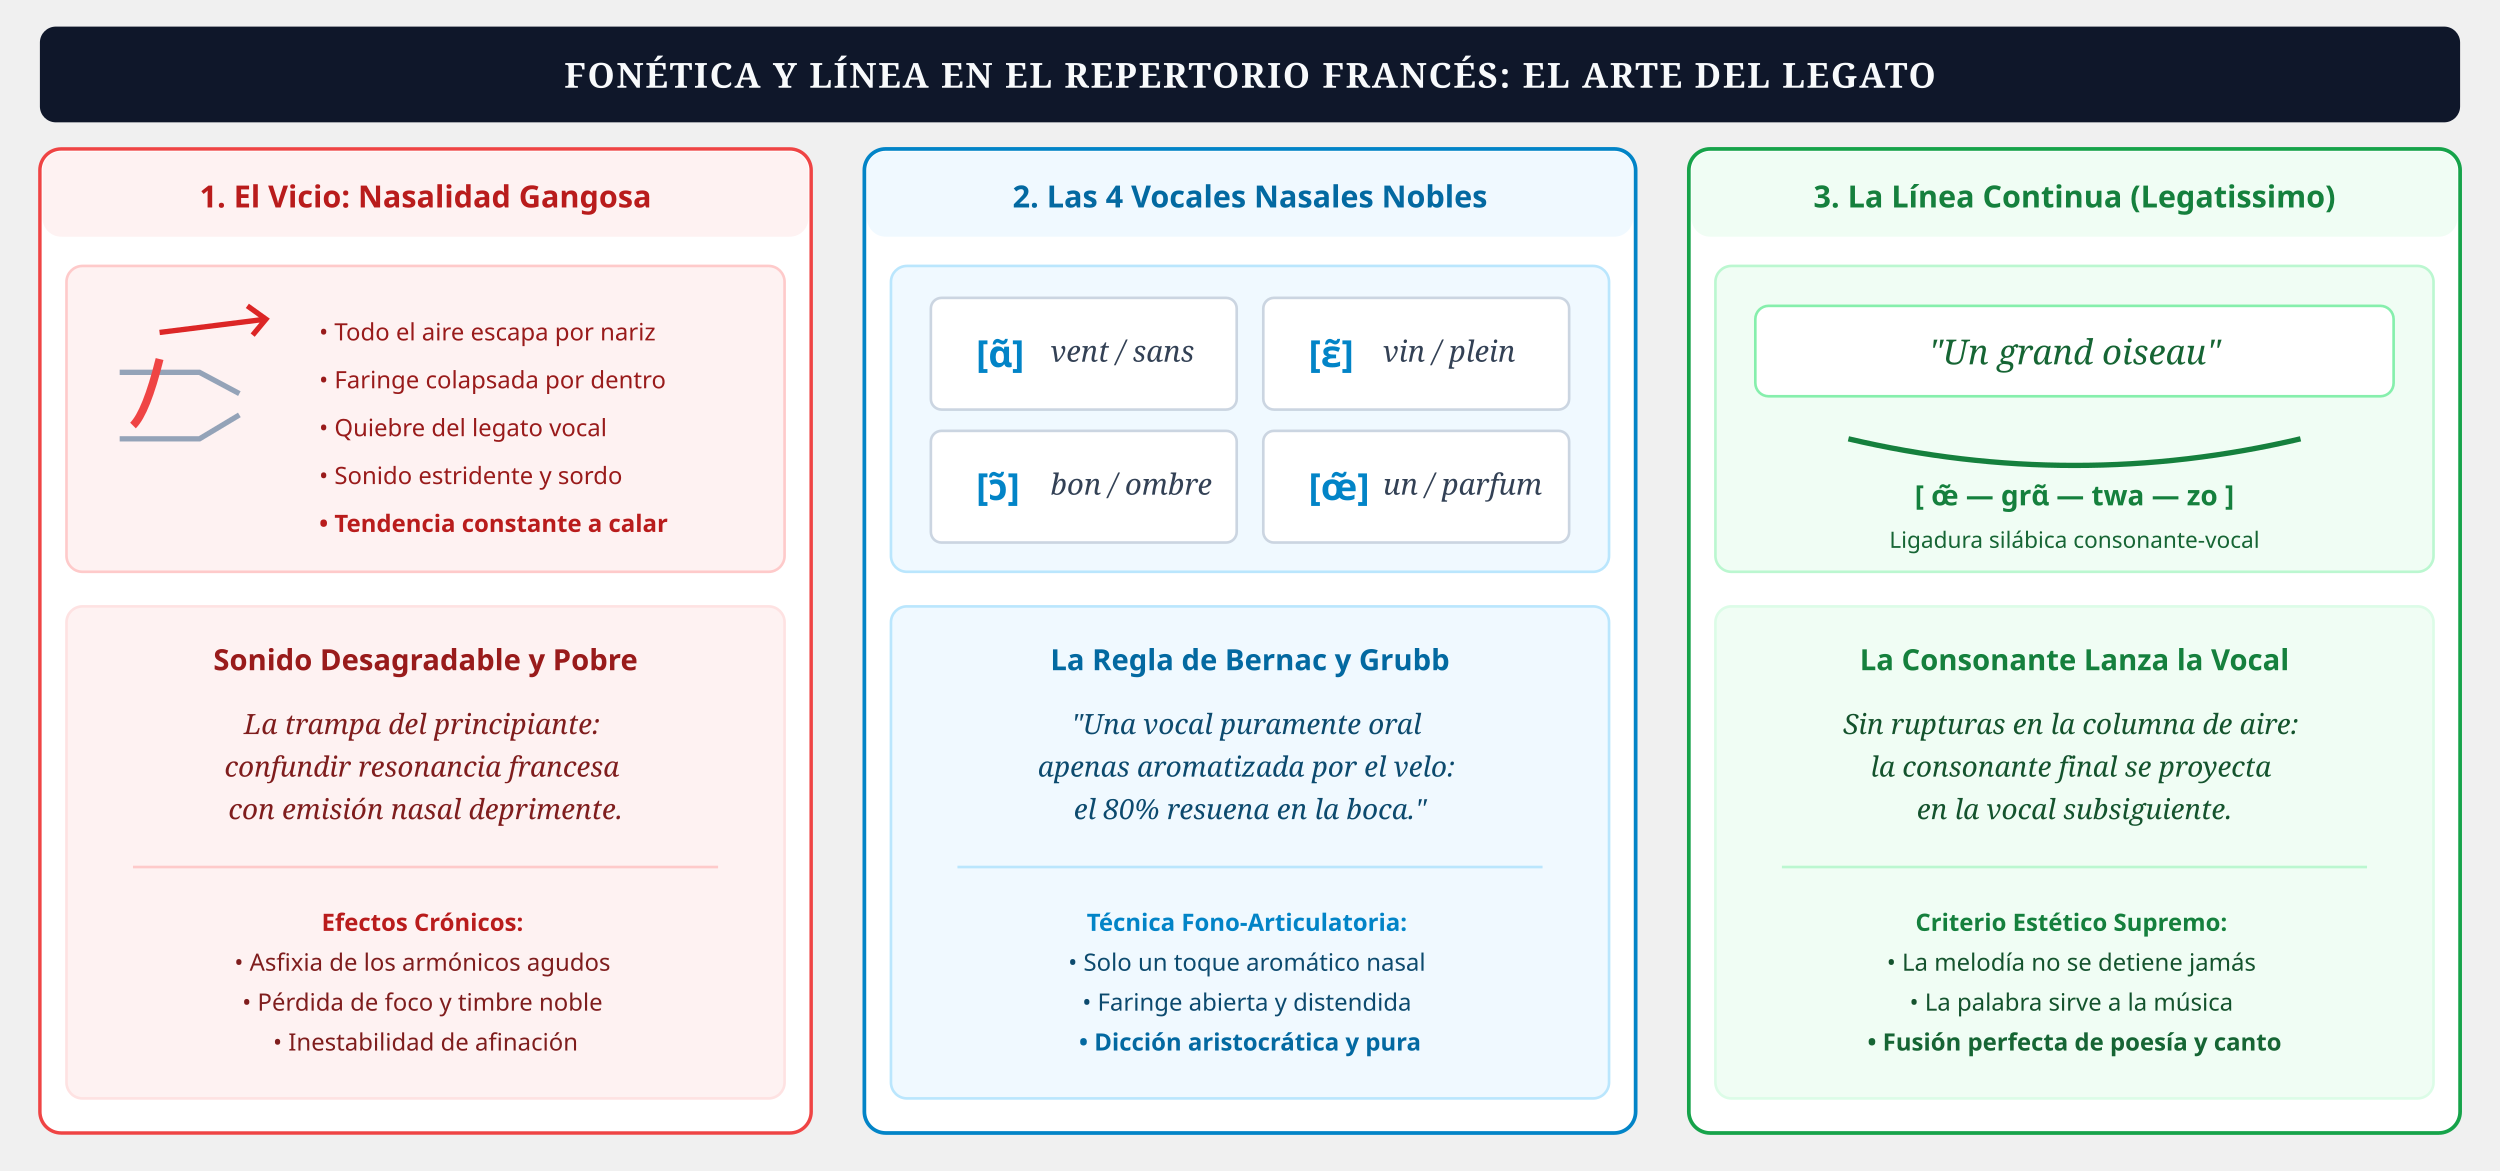
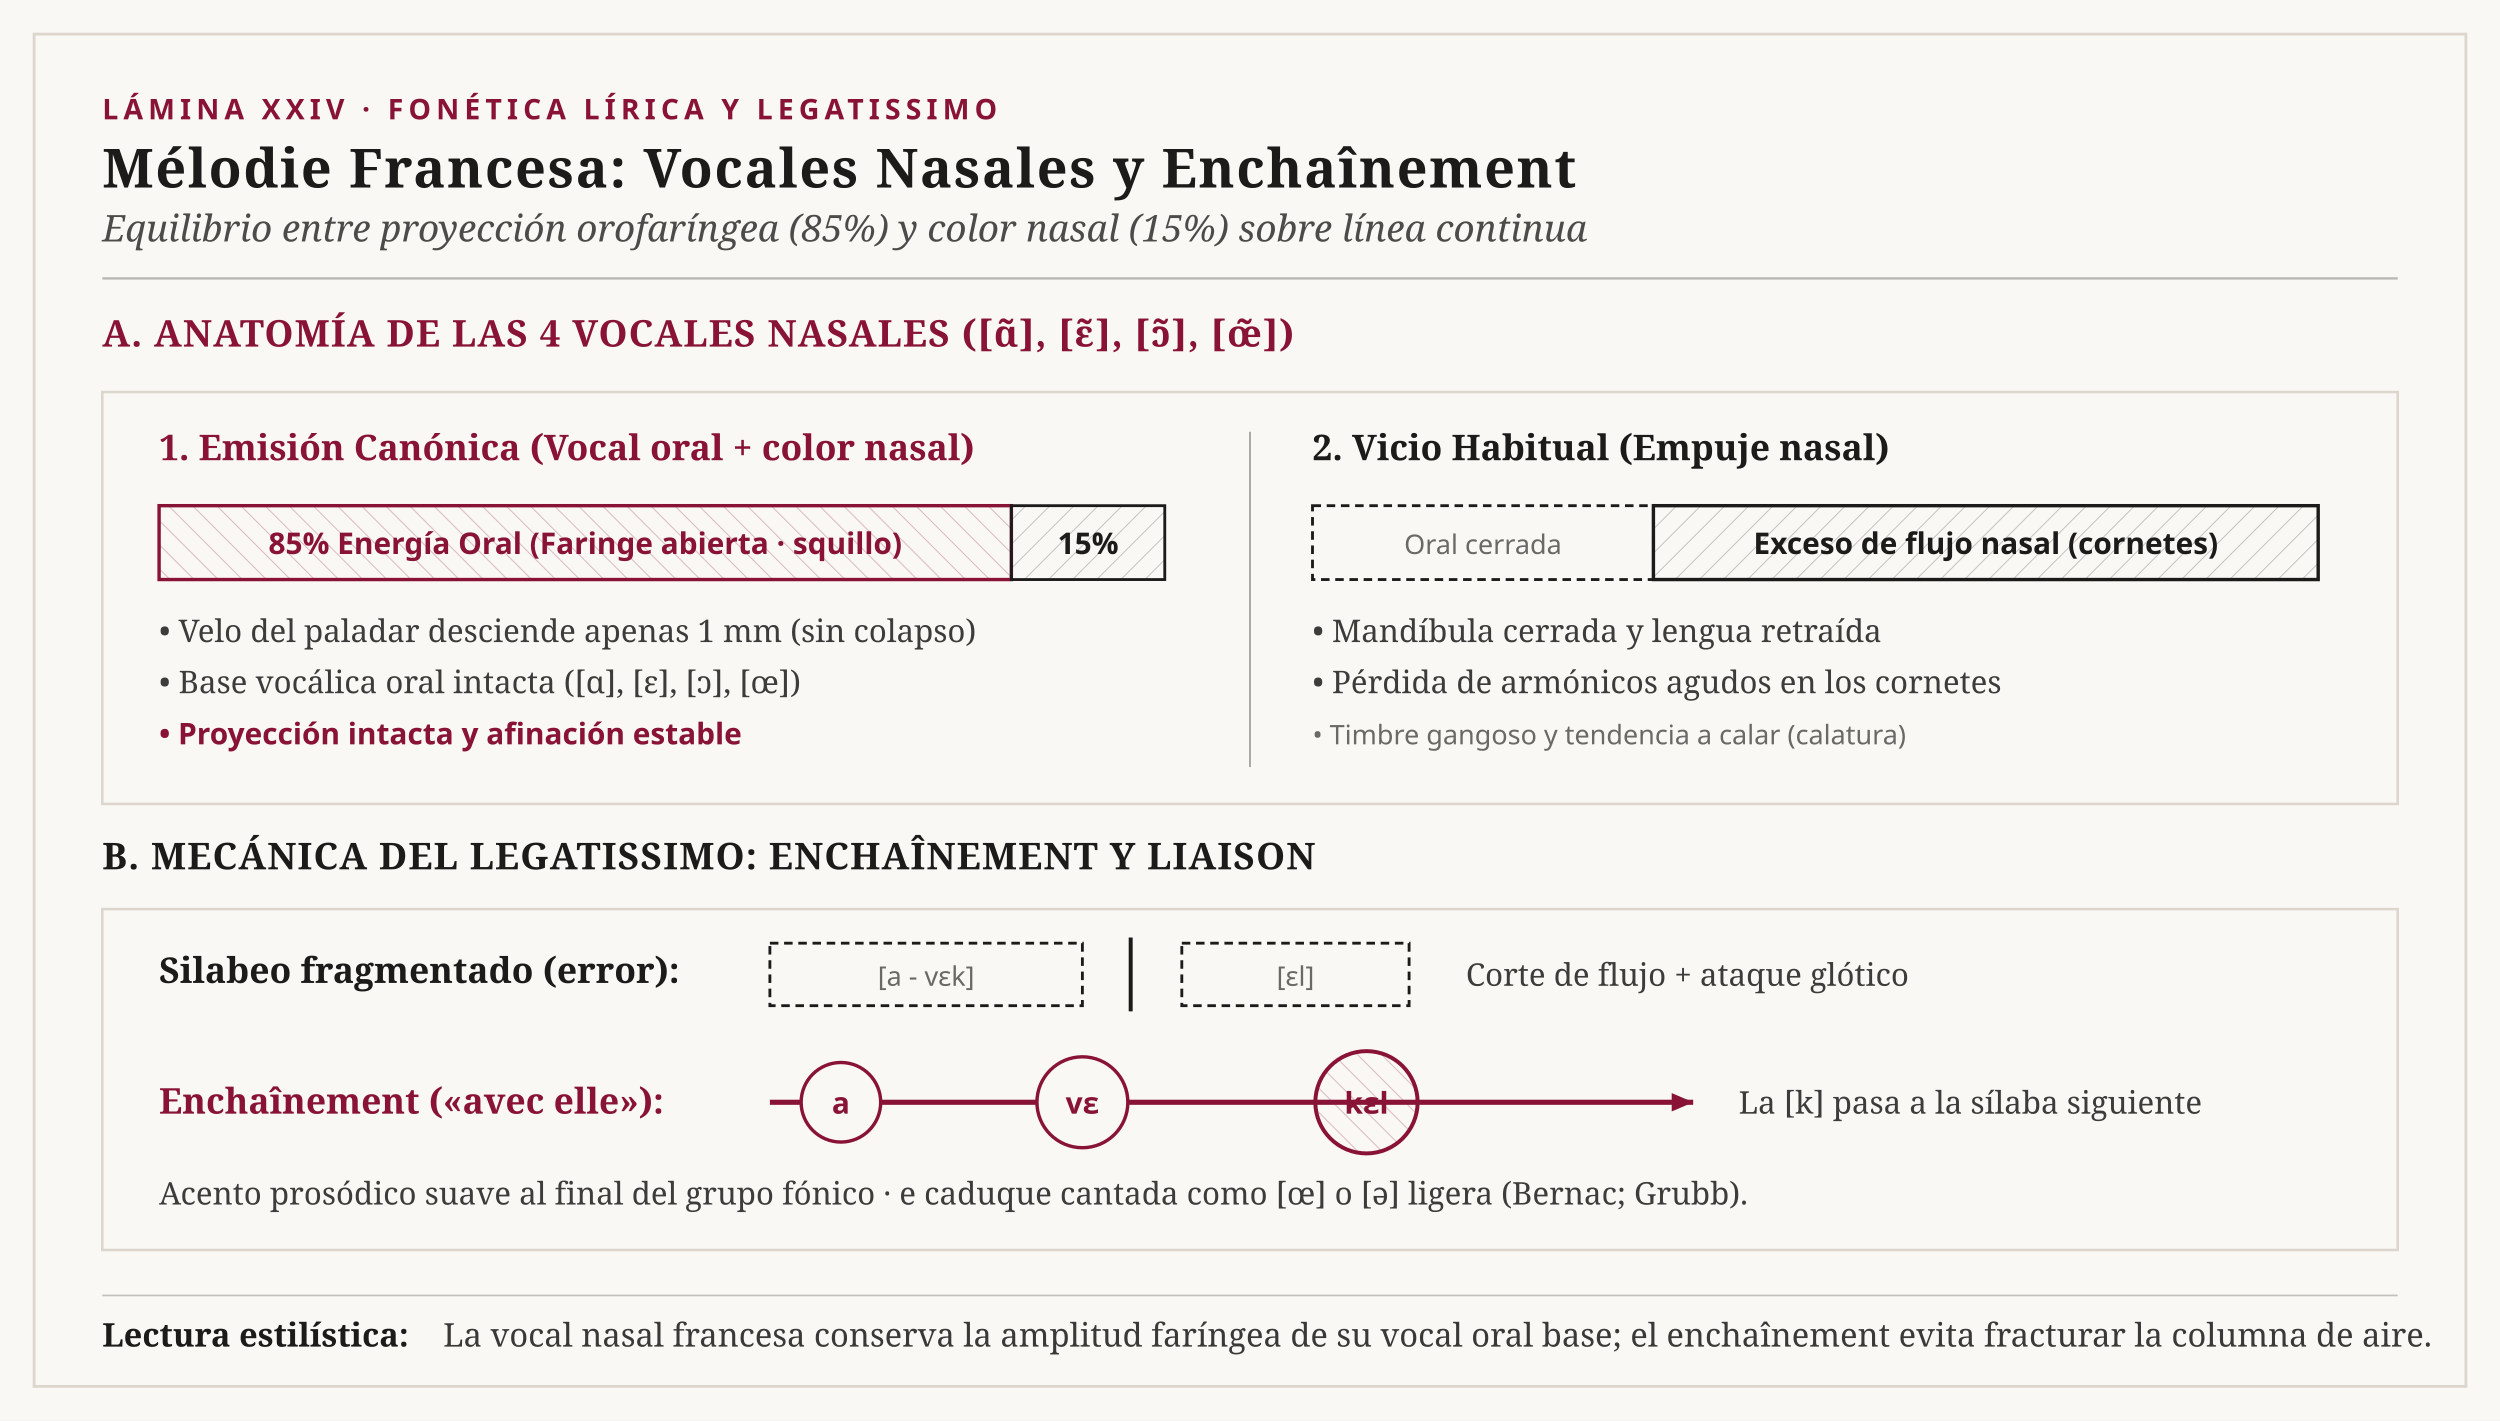
- <svg xmlns="http://www.w3.org/2000/svg" viewBox="0 0 940 440" width="100%" height="auto" style="background:#ffffff; border:1px solid #cbd5e1; border-radius:10px; padding:12px; box-shadow: 0 2px 8px rgba(0,0,0,0.05);">
-   <rect x="15" y="10" width="910" height="36" rx="6" fill="#0f172a" />
-   <text x="470" y="33" text-anchor="middle" font-family="'Cinzel', serif" font-size="13" font-weight="700" fill="#f8fafc" letter-spacing="0.05em">FONÉTICA Y LÍNEA EN EL REPERTORIO FRANCÉS: EL ARTE DEL LEGATO</text>
-   <rect x="15" y="56" width="290" height="370" rx="8" fill="#ffffff" stroke="#ef4444" stroke-width="1.3" />
-   <rect x="16" y="57" width="288" height="32" rx="7" fill="#fef2f2" />
-   <text x="160" y="78" text-anchor="middle" font-family="'Plus Jakarta Sans', sans-serif" font-weight="700" font-size="11.5" fill="#b91c1c">1. El Vicio: Nasalidad Gangosa</text>
-   <g transform="translate(25, 100)">
-     <rect x="0" y="0" width="270" height="115" rx="6" fill="#fef2f2" stroke="#fecaca" />
-     <path d="M 20 40 L 50 40 L 65 48 M 20 65 L 50 65 L 65 56" stroke="#94a3b8" stroke-width="2" fill="none" />
-     <path d="M 35 35 Q 30 55 25 60" stroke="#ef4444" stroke-width="3" fill="none" />
-     <path d="M 35 25 L 75 20 M 68 15 L 75 20 L 70 26" stroke="#dc2626" stroke-width="2" fill="none" />
-     <text x="95" y="28" font-family="'Plus Jakarta Sans', sans-serif" font-size="9" fill="#991b1b">• Todo el aire escapa por nariz</text>
-     <text x="95" y="46" font-family="'Plus Jakarta Sans', sans-serif" font-size="9" fill="#991b1b">• Faringe colapsada por dentro</text>
-     <text x="95" y="64" font-family="'Plus Jakarta Sans', sans-serif" font-size="9" fill="#991b1b">• Quiebre del legato vocal</text>
-     <text x="95" y="82" font-family="'Plus Jakarta Sans', sans-serif" font-size="9" fill="#991b1b">• Sonido estridente y sordo</text>
-     <text x="95" y="100" font-family="'Plus Jakarta Sans', sans-serif" font-size="9" font-weight="600" fill="#b91c1c">• Tendencia constante a calar</text>
+ <svg xmlns="http://www.w3.org/2000/svg" viewBox="0 0 880 500" width="880" height="500" role="img" aria-label="Fonética lírica francesa: proporción oral/nasal en vocales nasales y mecánica del legatissimo">
+   <defs>
+     <style>
+       .title { font-family: 'Cinzel', Georgia, serif; font-size: 19px; font-weight: 700; fill: #1C1B19; letter-spacing: 0.6px; }
+       .subtitle { font-family: 'Newsreader', Georgia, serif; font-size: 13px; font-style: italic; fill: #1C1B19; opacity: 0.78; }
+       .plate-num { font-family: 'Plus Jakarta Sans', sans-serif; font-size: 10px; font-weight: 700; letter-spacing: 1.8px; fill: #881337; text-transform: uppercase; }
+       .sec-head { font-family: 'Cinzel', Georgia, serif; font-size: 13px; font-weight: 700; fill: #1C1B19; letter-spacing: 0.4px; }
+       .sec-head-acc { font-family: 'Cinzel', Georgia, serif; font-size: 13px; font-weight: 700; fill: #881337; letter-spacing: 0.4px; }
+       .lbl { font-family: 'Newsreader', Georgia, serif; font-size: 12.5px; fill: #1C1B19; }
+       .lbl-b { font-family: 'Newsreader', Georgia, serif; font-size: 12.5px; font-weight: 700; fill: #1C1B19; }
+       .lbl-acc { font-family: 'Newsreader', Georgia, serif; font-size: 12.5px; font-weight: 700; fill: #881337; }
+       .lbl-sm { font-family: 'Newsreader', Georgia, serif; font-size: 11px; fill: #1C1B19; opacity: 0.85; }
+       .mag { font-family: 'Plus Jakarta Sans', sans-serif; font-size: 10.5px; font-weight: 600; fill: #1C1B19; }
+       .mag-acc { font-family: 'Plus Jakarta Sans', sans-serif; font-size: 10.5px; font-weight: 700; fill: #881337; }
+       .mag-muted { font-family: 'Plus Jakarta Sans', sans-serif; font-size: 9.5px; fill: #1C1B19; opacity: 0.65; }
+       .caption { font-family: 'Newsreader', Georgia, serif; font-size: 11.5px; fill: #1C1B19; opacity: 0.86; }
+       .caption-b { font-family: 'Newsreader', Georgia, serif; font-size: 11.5px; font-weight: 700; fill: #1C1B19; }
+       .hair { stroke: #1C1B19; stroke-width: 1; fill: none; }
+       .hair-light { stroke: #1C1B19; stroke-width: 0.7; stroke-opacity: 0.35; fill: none; }
+       .hair-dash { stroke: #1C1B19; stroke-width: 1.1; stroke-dasharray: 4 3; fill: none; }
+       .ink-line { stroke: #1C1B19; stroke-width: 1.4; fill: none; }
+       .acc-line { stroke: #881337; stroke-width: 1.8; fill: none; }
+       .acc-dash { stroke: #881337; stroke-width: 1.2; stroke-dasharray: 4 3; fill: none; }
+       .leader { stroke: #1C1B19; stroke-width: 0.85; stroke-opacity: 0.65; fill: none; }
+     </style>
+     <pattern id="hatch-ink" width="6" height="6" patternUnits="userSpaceOnUse" patternTransform="rotate(45)">
+       <line x1="0" y1="0" x2="0" y2="6" stroke="#1C1B19" stroke-width="0.7" stroke-opacity="0.22" />
+     </pattern>
+     <pattern id="hatch-acc" width="6" height="6" patternUnits="userSpaceOnUse" patternTransform="rotate(-45)">
+       <line x1="0" y1="0" x2="0" y2="6" stroke="#881337" stroke-width="0.8" stroke-opacity="0.24" />
+     </pattern>
+     <marker id="arr-ink" viewBox="0 0 10 10" refX="8" refY="5" markerWidth="6" markerHeight="6" orient="auto-start-reverse">
+       <path d="M 1 2 L 8 5 L 1 8 z" fill="#1C1B19" />
+     </marker>
+     <marker id="arr-acc" viewBox="0 0 10 10" refX="8" refY="5" markerWidth="6" markerHeight="6" orient="auto-start-reverse">
+       <path d="M 1 2 L 8 5 L 1 8 z" fill="#881337" />
+     </marker>
+   </defs>
+   <rect width="880" height="500" fill="#FAF8F5" />
+   <rect x="12" y="12" width="856" height="476" fill="none" stroke="#DCD6CD" stroke-width="1" />
+   <text x="36" y="42" class="plate-num">LÁMINA XXIV · FONÉTICA LÍRICA Y LEGATISSIMO</text>
+   <text x="36" y="66" class="title">Mélodie Francesa: Vocales Nasales y Enchaînement</text>
+   <text x="36" y="85" class="subtitle">Equilibrio entre proyección orofaríngea (85%) y color nasal (15%) sobre línea continua</text>
+   <line x1="36" y1="98" x2="844" y2="98" stroke="#1C1B19" stroke-width="0.8" stroke-opacity="0.3" />
+   <text x="36" y="122" class="sec-head-acc">A. ANATOMÍA DE LAS 4 VOCALES NASALES ([ɑ̃], [ɛ̃], [ɔ̃], [œ̃])</text>
+   <g transform="translate(36, 138)">
+     <rect x="0" y="0" width="808" height="145" fill="none" stroke="#DCD6CD" stroke-width="0.9" />
+     <text x="20" y="24" class="lbl-acc">1. Emisión Canónica (Vocal oral + color nasal)</text>
+     <rect x="20" y="40" width="300" height="26" fill="url(#hatch-acc)" stroke="#881337" stroke-width="1.2" />
+     <text x="170" y="57" text-anchor="middle" class="mag-acc">85% Energía Oral (Faringe abierta · squillo)</text>
+     <rect x="320" y="40" width="54" height="26" fill="url(#hatch-ink)" stroke="#1C1B19" stroke-width="1" />
+     <text x="347" y="57" text-anchor="middle" class="mag">15%</text>
+     <text x="20" y="88" class="lbl-sm">• Velo del paladar desciende apenas 1 mm (sin colapso)</text>
+     <text x="20" y="106" class="lbl-sm">• Base vocálica oral intacta ([ɑ], [ɛ], [ɔ], [œ])</text>
+     <text x="20" y="124" class="mag-acc">• Proyección intacta y afinación estable</text>
+     <line x1="404" y1="14" x2="404" y2="132" class="hair-light" />
+     <text x="426" y="24" class="lbl-b">2. Vicio Habitual (Empuje nasal)</text>
+     <rect x="426" y="40" width="120" height="26" fill="none" stroke="#1C1B19" stroke-width="1" stroke-dasharray="3 2" />
+     <text x="486" y="57" text-anchor="middle" class="mag-muted">Oral cerrada</text>
+     <rect x="546" y="40" width="234" height="26" fill="url(#hatch-ink)" stroke="#1C1B19" stroke-width="1.2" />
+     <text x="663" y="57" text-anchor="middle" class="mag">Exceso de flujo nasal (cornetes)</text>
+     <text x="426" y="88" class="lbl-sm">• Mandíbula cerrada y lengua retraída</text>
+     <text x="426" y="106" class="lbl-sm">• Pérdida de armónicos agudos en los cornetes</text>
+     <text x="426" y="124" class="mag-muted">• Timbre gangoso y tendencia a calar (calatura)</text>
  </g>
-   <g transform="translate(25, 228)">
-     <rect x="0" y="0" width="270" height="185" rx="6" fill="#fef2f2" stroke="#fee2e2" />
-     <text x="135" y="24" text-anchor="middle" font-family="'Plus Jakarta Sans', sans-serif" font-size="11" font-weight="700" fill="#991b1b">Sonido Desagradable y Pobre</text>
-     <text x="135" y="48" text-anchor="middle" font-family="'Newsreader', serif" font-style="italic" font-size="10.5" fill="#7f1d1d">
-       <tspan x="135" dy="0">La trampa del principiante:</tspan>
-       <tspan x="135" dy="16">confundir resonancia francesa</tspan>
-       <tspan x="135" dy="16">con emisión nasal deprimente.</tspan>
-     </text>
-     <line x1="25" y1="98" x2="245" y2="98" stroke="#fecaca" stroke-width="1" />
-     <text x="135" y="122" text-anchor="middle" font-family="'Plus Jakarta Sans', sans-serif" font-size="9" fill="#7f1d1d">
-       <tspan x="135" dy="0" font-weight="700" fill="#b91c1c">Efectos Crónicos:</tspan>
-       <tspan x="135" dy="15">• Asfixia de los armónicos agudos</tspan>
-       <tspan x="135" dy="15">• Pérdida de foco y timbre noble</tspan>
-       <tspan x="135" dy="15">• Inestabilidad de afinación</tspan>
-     </text>
+   <text x="36" y="306" class="sec-head">B. MECÁNICA DEL LEGATISSIMO: ENCHAÎNEMENT Y LIAISON</text>
+   <g transform="translate(36, 320)">
+     <rect x="0" y="0" width="808" height="120" fill="none" stroke="#DCD6CD" stroke-width="0.9" />
+     <text x="20" y="26" class="lbl-b">Silabeo fragmentado (error):</text>
+     <rect x="235" y="12" width="110" height="22" fill="none" stroke="#1C1B19" stroke-width="1" stroke-dasharray="3 2" />
+     <text x="290" y="27" text-anchor="middle" class="mag-muted">[a - vɛk]</text>
+     <line x1="362" y1="10" x2="362" y2="36" stroke="#1C1B19" stroke-width="1.4" />
+     <rect x="380" y="12" width="80" height="22" fill="none" stroke="#1C1B19" stroke-width="1" stroke-dasharray="3 2" />
+     <text x="420" y="27" text-anchor="middle" class="mag-muted">[ɛl]</text>
+     <text x="480" y="27" class="lbl-sm">Corte de flujo + ataque glótico</text>
+     <text x="20" y="72" class="lbl-acc">Enchaînement («avec elle»):</text>
+     <path d="M 235,68 L 560,68" class="acc-line" marker-end="url(#arr-acc)" />
+     <circle cx="260" cy="68" r="14" fill="#FAF8F5" stroke="#881337" stroke-width="1.2" />
+     <text x="260" y="72" text-anchor="middle" class="mag-acc">a</text>
+     <circle cx="345" cy="68" r="16" fill="#FAF8F5" stroke="#881337" stroke-width="1.2" />
+     <text x="345" y="72" text-anchor="middle" class="mag-acc">vɛ</text>
+     <circle cx="445" cy="68" r="18" fill="url(#hatch-acc)" stroke="#881337" stroke-width="1.4" />
+     <text x="445" y="72" text-anchor="middle" class="mag-acc">kɛl</text>
+     <text x="576" y="72" class="lbl-sm">La [k] pasa a la sílaba siguiente</text>
+     <text x="20" y="104" class="lbl-sm">Acento prosódico suave al final del grupo fónico · e caduque cantada como [œ] o [ə] ligera (Bernac; Grubb).</text>
  </g>
-   <rect x="325" y="56" width="290" height="370" rx="8" fill="#ffffff" stroke="#0284c7" stroke-width="1.4" />
-   <rect x="326" y="57" width="288" height="32" rx="7" fill="#f0f9ff" />
-   <text x="470" y="78" text-anchor="middle" font-family="'Plus Jakarta Sans', sans-serif" font-weight="700" font-size="11.5" fill="#0369a1">2. Las 4 Vocales Nasales Nobles</text>
-   <g transform="translate(335, 100)">
-     <rect x="0" y="0" width="270" height="115" rx="6" fill="#f0f9ff" stroke="#bae6fd" />
-     <rect x="15" y="12" width="115" height="42" rx="4" fill="#ffffff" stroke="#cbd5e1" />
-     <text x="32" y="38" font-family="'Plus Jakarta Sans', sans-serif" font-size="14" font-weight="700" fill="#0284c7">[ɑ̃]</text>
-     <text x="60" y="36" font-family="'Newsreader', serif" font-style="italic" font-size="11" fill="#334155">vent / sans</text>
-     <rect x="140" y="12" width="115" height="42" rx="4" fill="#ffffff" stroke="#cbd5e1" />
-     <text x="157" y="38" font-family="'Plus Jakarta Sans', sans-serif" font-size="14" font-weight="700" fill="#0284c7">[ɛ̃]</text>
-     <text x="185" y="36" font-family="'Newsreader', serif" font-style="italic" font-size="11" fill="#334155">vin / plein</text>
-     <rect x="15" y="62" width="115" height="42" rx="4" fill="#ffffff" stroke="#cbd5e1" />
-     <text x="32" y="88" font-family="'Plus Jakarta Sans', sans-serif" font-size="14" font-weight="700" fill="#0284c7">[ɔ̃]</text>
-     <text x="60" y="86" font-family="'Newsreader', serif" font-style="italic" font-size="11" fill="#334155">bon / ombre</text>
-     <rect x="140" y="62" width="115" height="42" rx="4" fill="#ffffff" stroke="#cbd5e1" />
-     <text x="157" y="88" font-family="'Plus Jakarta Sans', sans-serif" font-size="14" font-weight="700" fill="#0284c7">[œ̃]</text>
-     <text x="185" y="86" font-family="'Newsreader', serif" font-style="italic" font-size="11" fill="#334155">un / parfum</text>
-   </g>
-   <g transform="translate(335, 228)">
-     <rect x="0" y="0" width="270" height="185" rx="6" fill="#f0f9ff" stroke="#bae6fd" />
-     <text x="135" y="24" text-anchor="middle" font-family="'Plus Jakarta Sans', sans-serif" font-size="11" font-weight="700" fill="#0369a1">La Regla de Bernac y Grubb</text>
-     <text x="135" y="48" text-anchor="middle" font-family="'Newsreader', serif" font-style="italic" font-size="10.5" fill="#0c4a6e">
-       <tspan x="135" dy="0">"Una vocal puramente oral</tspan>
-       <tspan x="135" dy="16">apenas aromatizada por el velo:</tspan>
-       <tspan x="135" dy="16">el 80% resuena en la boca."</tspan>
-     </text>
-     <line x1="25" y1="98" x2="245" y2="98" stroke="#bae6fd" stroke-width="1" />
-     <text x="135" y="122" text-anchor="middle" font-family="'Plus Jakarta Sans', sans-serif" font-size="9" fill="#0c4a6e">
-       <tspan x="135" dy="0" font-weight="700" fill="#0284c7">Técnica Fono-Articulatoria:</tspan>
-       <tspan x="135" dy="15">• Solo un toque aromático nasal</tspan>
-       <tspan x="135" dy="15">• Faringe abierta y distendida</tspan>
-       <tspan x="135" dy="15" font-weight="600" fill="#0369a1">• Dicción aristocrática y pura</tspan>
-     </text>
-   </g>
-   <rect x="635" y="56" width="290" height="370" rx="8" fill="#ffffff" stroke="#16a34a" stroke-width="1.4" />
-   <rect x="636" y="57" width="288" height="32" rx="7" fill="#f0fdf4" />
-   <text x="780" y="78" text-anchor="middle" font-family="'Plus Jakarta Sans', sans-serif" font-weight="700" font-size="11.5" fill="#15803d">3. La Línea Continua (Legatissimo)</text>
-   <g transform="translate(645, 100)">
-     <rect x="0" y="0" width="270" height="115" rx="6" fill="#f0fdf4" stroke="#bbf7d0" />
-     <rect x="15" y="15" width="240" height="34" rx="5" fill="#ffffff" stroke="#86efac" />
-     <text x="135" y="37" text-anchor="middle" font-family="'Newsreader', serif" font-size="13" font-style="italic" fill="#166534">"Un grand oiseau"</text>
-     <path d="M 50 65 Q 135 85 220 65" stroke="#15803d" stroke-width="2" fill="none" />
-     <text x="135" y="90" text-anchor="middle" font-family="'Plus Jakarta Sans', sans-serif" font-size="10.5" font-weight="700" fill="#15803d">[ œ̃ — grɑ̃ — twa — zo ]</text>
-     <text x="135" y="106" text-anchor="middle" font-family="'Plus Jakarta Sans', sans-serif" font-size="8.5" fill="#166534">Ligadura silábica consonante-vocal</text>
-   </g>
-   <g transform="translate(645, 228)">
-     <rect x="0" y="0" width="270" height="185" rx="6" fill="#f0fdf4" stroke="#dcfce7" />
-     <text x="135" y="24" text-anchor="middle" font-family="'Plus Jakarta Sans', sans-serif" font-size="11" font-weight="700" fill="#15803d">La Consonante Lanza la Vocal</text>
-     <text x="135" y="48" text-anchor="middle" font-family="'Newsreader', serif" font-style="italic" font-size="10.5" fill="#14532d">
-       <tspan x="135" dy="0">Sin rupturas en la columna de aire:</tspan>
-       <tspan x="135" dy="16">la consonante final se proyecta</tspan>
-       <tspan x="135" dy="16">en la vocal subsiguiente.</tspan>
-     </text>
-     <line x1="25" y1="98" x2="245" y2="98" stroke="#bbf7d0" stroke-width="1" />
-     <text x="135" y="122" text-anchor="middle" font-family="'Plus Jakarta Sans', sans-serif" font-size="9" fill="#14532d">
-       <tspan x="135" dy="0" font-weight="700" fill="#15803d">Criterio Estético Supremo:</tspan>
-       <tspan x="135" dy="15">• La melodía no se detiene jamás</tspan>
-       <tspan x="135" dy="15">• La palabra sirve a la música</tspan>
-       <tspan x="135" dy="15" font-weight="600" fill="#166534">• Fusión perfecta de poesía y canto</tspan>
-     </text>
-   </g>
+   <line x1="36" y1="456" x2="844" y2="456" stroke="#1C1B19" stroke-width="0.6" stroke-opacity="0.25" />
+   <text x="36" y="474" class="caption-b">Lectura estilística:</text>
+   <text x="156" y="474" class="caption">La vocal nasal francesa conserva la amplitud faríngea de su vocal oral base; el enchaînement evita fracturar la columna de aire.</text>
</svg>
